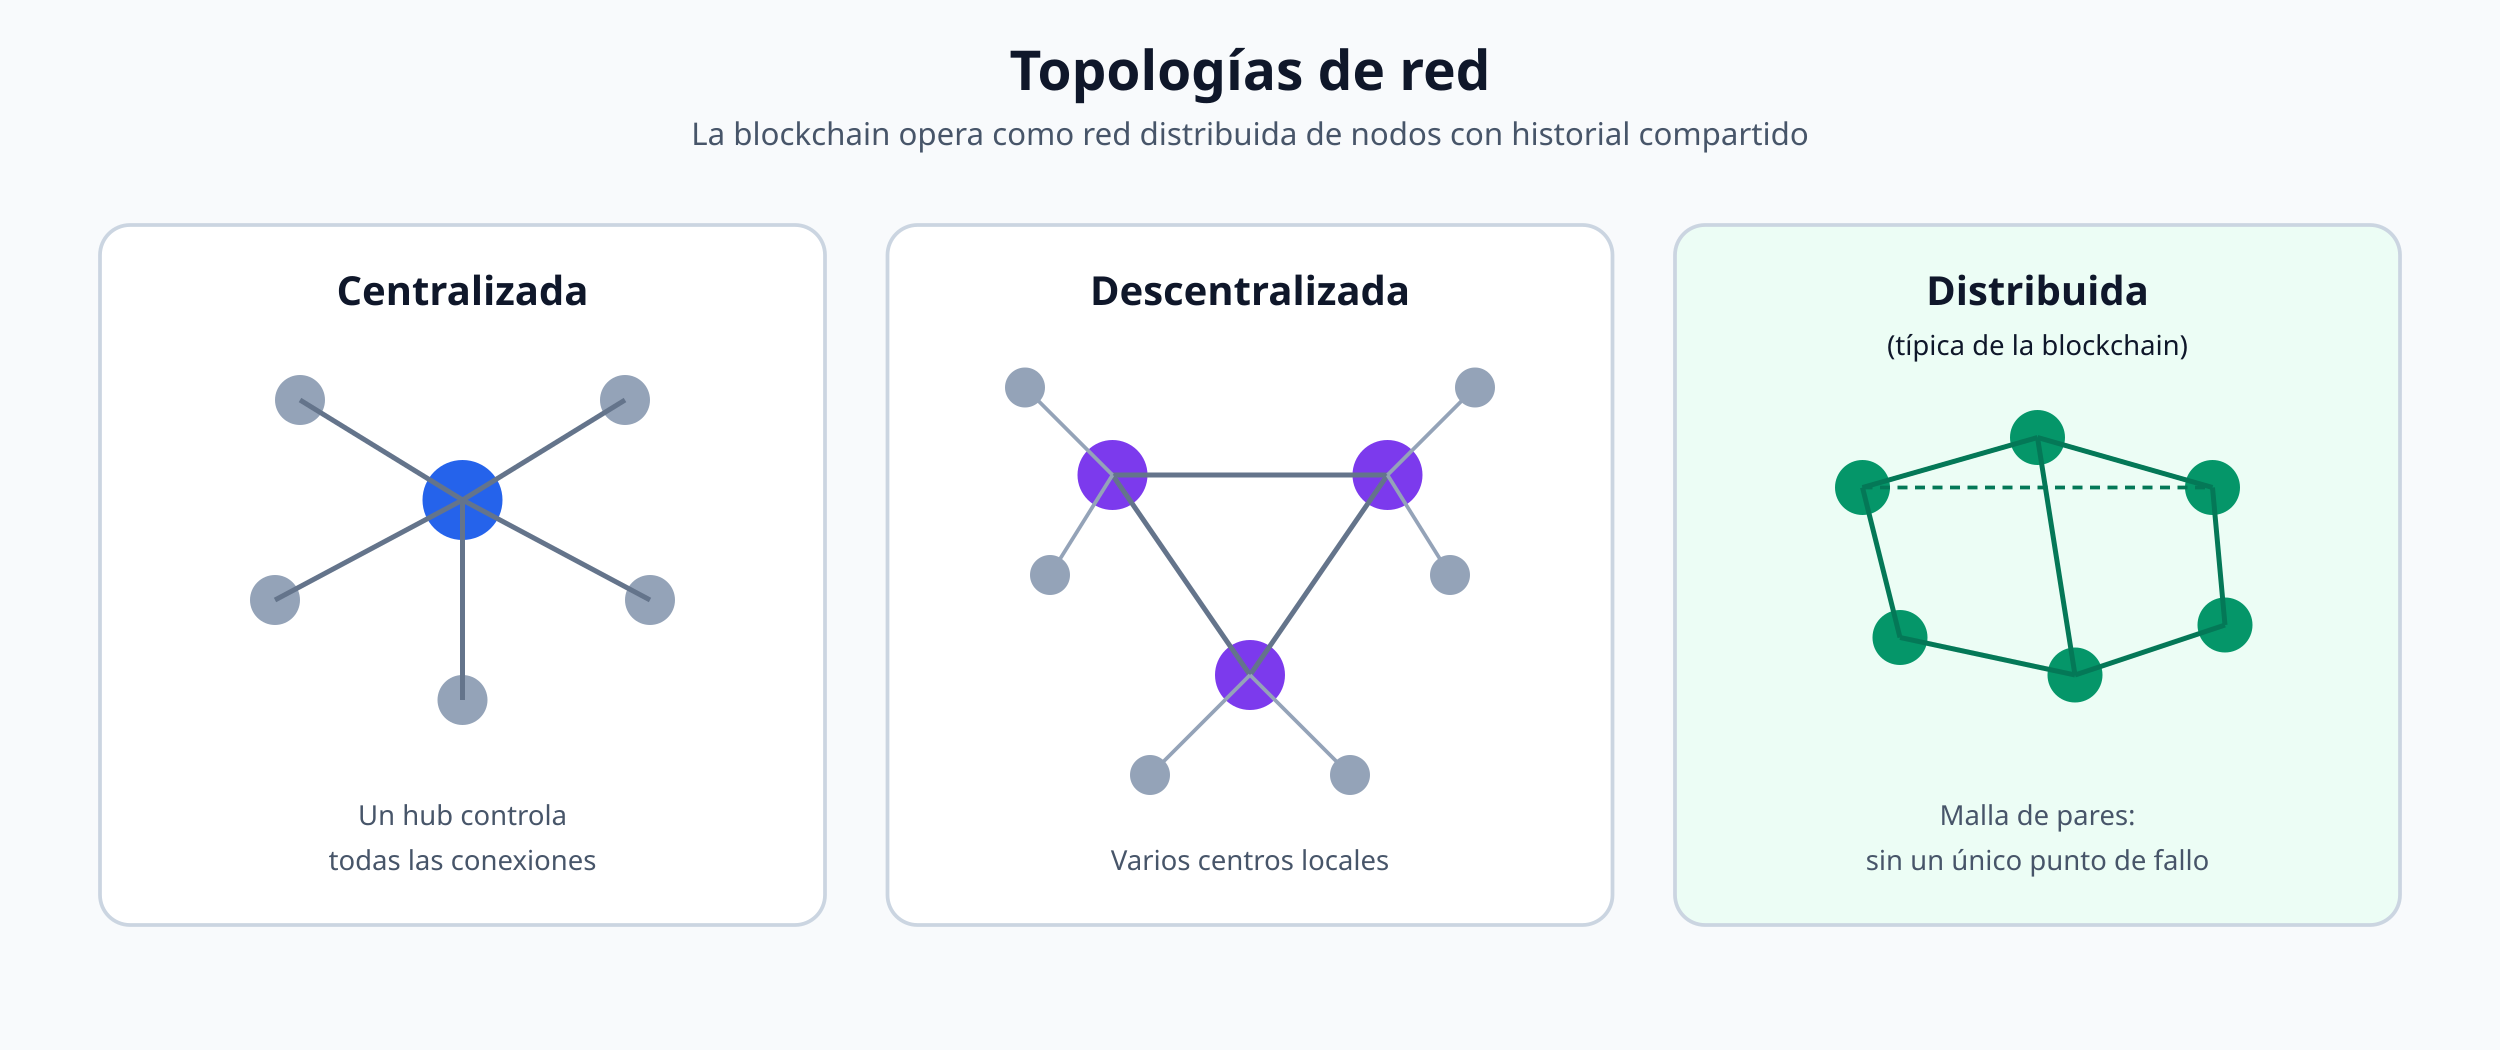
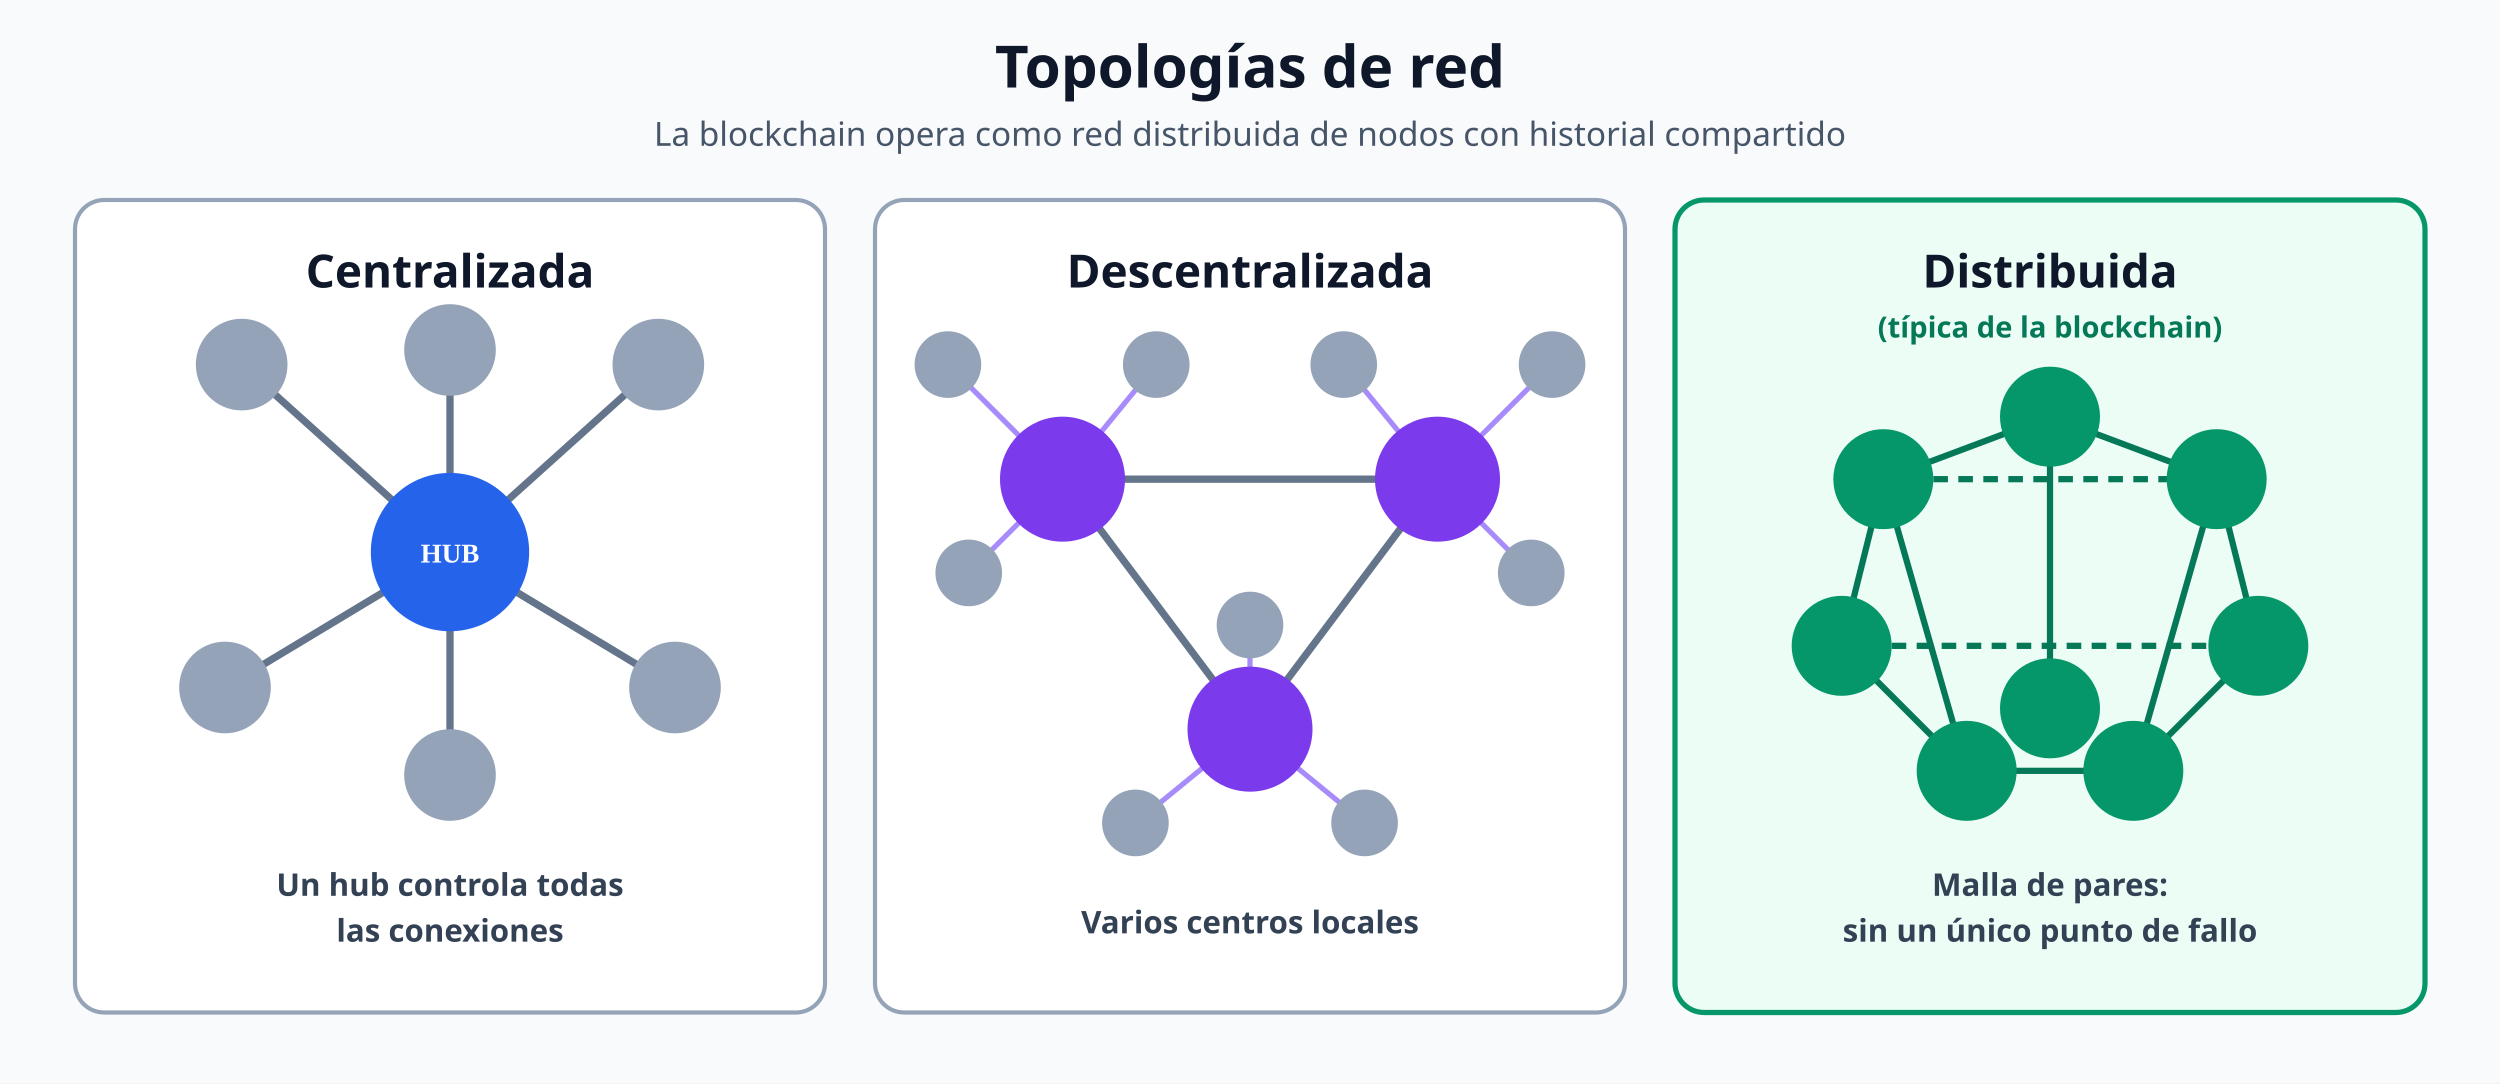
- <svg xmlns="http://www.w3.org/2000/svg" width="1000" height="420" viewBox="0 0 1000 420" role="img">
-   <rect width="1000" height="420" fill="#f8fafc" />
+ <svg xmlns="http://www.w3.org/2000/svg" width="1200" height="520" viewBox="0 0 1200 520" role="img" aria-labelledby="title desc">
+   <rect width="1200" height="520" fill="#f8fafc" />
  <defs>
-     <style type="text/css">.t{font-family:Segoe UI,system-ui,sans-serif;fill:#0f172a}.title{font-size:22px;font-weight:700}.h{font-size:16px;font-weight:700}.b{font-size:14px;font-weight:600}.s{font-size:12.5px}.xs{font-size:11px}.muted{fill:#475569}</style>
+     <style type="text/css">
+       .t { font-family: "Segoe UI", system-ui, sans-serif; fill: #0f172a; }
+       .title { font-size: 28px; font-weight: 800; }
+       .sub { font-size: 16px; font-weight: 500; fill: #475569; }
+       .h { font-size: 22px; font-weight: 800; }
+       .tag { font-size: 14px; font-weight: 700; fill: #047857; }
+       .cap { font-size: 15px; font-weight: 600; fill: #334155; }
+       .hub-label { font-size: 13px; font-weight: 700; fill: #fff; }
+     </style>
  </defs>
-   <defs>
-     <marker id="m" markerWidth="8" markerHeight="8" refX="6" refY="3" orient="auto">
-       <path d="M0,0 L6,3 L0,6 Z" fill="#334155" />
-     </marker>
-   </defs>
-   <text class="t title" x="500" y="36" text-anchor="middle">Topologías de red</text>
-   <text class="t s muted" x="500" y="58" text-anchor="middle">La blockchain opera como red distribuida de nodos con historial compartido</text>
-   <rect x="40" y="90" width="290" height="280" rx="12" fill="#fff" stroke="#cbd5e1" stroke-width="1.5" />
-   <text class="t h" x="185" y="122" text-anchor="middle">Centralizada</text>
-   <circle cx="185" cy="200" r="16" fill="#2563eb" />
-   <circle cx="120" cy="160" r="10" fill="#94a3b8" />
-   <line x1="185" y1="200" x2="120" y2="160" stroke="#64748b" stroke-width="2" />
-   <circle cx="250" cy="160" r="10" fill="#94a3b8" />
-   <line x1="185" y1="200" x2="250" y2="160" stroke="#64748b" stroke-width="2" />
-   <circle cx="110" cy="240" r="10" fill="#94a3b8" />
-   <line x1="185" y1="200" x2="110" y2="240" stroke="#64748b" stroke-width="2" />
-   <circle cx="260" cy="240" r="10" fill="#94a3b8" />
-   <line x1="185" y1="200" x2="260" y2="240" stroke="#64748b" stroke-width="2" />
-   <circle cx="185" cy="280" r="10" fill="#94a3b8" />
-   <line x1="185" y1="200" x2="185" y2="280" stroke="#64748b" stroke-width="2" />
-   <text class="t xs muted" x="185" y="330" text-anchor="middle">Un hub controla</text>
-   <text class="t xs muted" x="185" y="348" text-anchor="middle">todas las conexiones</text>
-   <rect x="355" y="90" width="290" height="280" rx="12" fill="#fff" stroke="#cbd5e1" stroke-width="1.5" />
-   <text class="t h" x="500" y="122" text-anchor="middle">Descentralizada</text>
-   <circle cx="445" cy="190" r="14" fill="#7c3aed" />
-   <circle cx="555" cy="190" r="14" fill="#7c3aed" />
-   <circle cx="500" cy="270" r="14" fill="#7c3aed" />
-   <line x1="445" y1="190" x2="555" y2="190" stroke="#64748b" stroke-width="2" />
-   <line x1="445" y1="190" x2="500" y2="270" stroke="#64748b" stroke-width="2" />
-   <line x1="555" y1="190" x2="500" y2="270" stroke="#64748b" stroke-width="2" />
-   <circle cx="410" cy="155" r="8" fill="#94a3b8" />
-   <line x1="445" y1="190" x2="410" y2="155" stroke="#94a3b8" stroke-width="1.5" />
-   <circle cx="420" cy="230" r="8" fill="#94a3b8" />
-   <line x1="445" y1="190" x2="420" y2="230" stroke="#94a3b8" stroke-width="1.5" />
-   <circle cx="590" cy="155" r="8" fill="#94a3b8" />
-   <line x1="555" y1="190" x2="590" y2="155" stroke="#94a3b8" stroke-width="1.5" />
-   <circle cx="580" cy="230" r="8" fill="#94a3b8" />
-   <line x1="555" y1="190" x2="580" y2="230" stroke="#94a3b8" stroke-width="1.5" />
-   <circle cx="460" cy="310" r="8" fill="#94a3b8" />
-   <line x1="500" y1="270" x2="460" y2="310" stroke="#94a3b8" stroke-width="1.5" />
-   <circle cx="540" cy="310" r="8" fill="#94a3b8" />
-   <line x1="500" y1="270" x2="540" y2="310" stroke="#94a3b8" stroke-width="1.5" />
-   <text class="t xs muted" x="500" y="348" text-anchor="middle">Varios centros locales</text>
-   <rect x="670" y="90" width="290" height="280" rx="12" fill="#ecfdf5" stroke="#cbd5e1" stroke-width="1.5" />
-   <text class="t h" x="815" y="122" text-anchor="middle">Distribuida</text>
-   <text class="t xs" x="815" y="142" text-anchor="middle" fill="#047857">(típica de la blockchain)</text>
-   <circle cx="745" cy="195" r="11" fill="#059669" />
-   <circle cx="815" cy="175" r="11" fill="#059669" />
-   <circle cx="885" cy="195" r="11" fill="#059669" />
-   <circle cx="760" cy="255" r="11" fill="#059669" />
-   <circle cx="830" cy="270" r="11" fill="#059669" />
-   <circle cx="890" cy="250" r="11" fill="#059669" />
-   <line x1="745" y1="195" x2="815" y2="175" stroke="#047857" stroke-width="2" />
-   <line x1="815" y1="175" x2="885" y2="195" stroke="#047857" stroke-width="2" />
-   <line x1="745" y1="195" x2="760" y2="255" stroke="#047857" stroke-width="2" />
-   <line x1="815" y1="175" x2="830" y2="270" stroke="#047857" stroke-width="2" />
-   <line x1="885" y1="195" x2="890" y2="250" stroke="#047857" stroke-width="2" />
-   <line x1="760" y1="255" x2="830" y2="270" stroke="#047857" stroke-width="2" />
-   <line x1="830" y1="270" x2="890" y2="250" stroke="#047857" stroke-width="2" />
-   <line x1="745" y1="195" x2="885" y2="195" stroke="#047857" stroke-width="1.5" stroke-dasharray="4 3" />
-   <text class="t xs muted" x="815" y="330" text-anchor="middle">Malla de pares:</text>
-   <text class="t xs muted" x="815" y="348" text-anchor="middle">sin un único punto de fallo</text>
+   <text class="t title" x="600" y="42" text-anchor="middle">Topologías de red</text>
+   <text class="t sub" x="600" y="70" text-anchor="middle">La blockchain opera como red distribuida de nodos con historial compartido</text>
+   <rect x="36" y="96" width="360" height="390" rx="14" fill="#ffffff" stroke="#94a3b8" stroke-width="2" />
+   <text class="t h" x="216" y="138" text-anchor="middle">Centralizada</text>
+   <line x1="216" y1="265" x2="116" y2="175" stroke="#64748b" stroke-width="3.5" />
+   <line x1="216" y1="265" x2="216" y2="168" stroke="#64748b" stroke-width="3.5" />
+   <line x1="216" y1="265" x2="316" y2="175" stroke="#64748b" stroke-width="3.5" />
+   <line x1="216" y1="265" x2="108" y2="330" stroke="#64748b" stroke-width="3.5" />
+   <line x1="216" y1="265" x2="324" y2="330" stroke="#64748b" stroke-width="3.5" />
+   <line x1="216" y1="265" x2="216" y2="372" stroke="#64748b" stroke-width="3.5" />
+   <circle cx="116" cy="175" r="22" fill="#94a3b8" />
+   <circle cx="216" cy="168" r="22" fill="#94a3b8" />
+   <circle cx="316" cy="175" r="22" fill="#94a3b8" />
+   <circle cx="108" cy="330" r="22" fill="#94a3b8" />
+   <circle cx="324" cy="330" r="22" fill="#94a3b8" />
+   <circle cx="216" cy="372" r="22" fill="#94a3b8" />
+   <circle cx="216" cy="265" r="38" fill="#2563eb" />
+   <text class="hub-label" x="216" y="270" text-anchor="middle">HUB</text>
+   <text class="t cap" x="216" y="430" text-anchor="middle">Un hub controla todas</text>
+   <text class="t cap" x="216" y="452" text-anchor="middle">las conexiones</text>
+   <rect x="420" y="96" width="360" height="390" rx="14" fill="#ffffff" stroke="#94a3b8" stroke-width="2" />
+   <text class="t h" x="600" y="138" text-anchor="middle">Descentralizada</text>
+   <line x1="510" y1="230" x2="690" y2="230" stroke="#64748b" stroke-width="3.5" />
+   <line x1="510" y1="230" x2="600" y2="350" stroke="#64748b" stroke-width="3.5" />
+   <line x1="690" y1="230" x2="600" y2="350" stroke="#64748b" stroke-width="3.5" />
+   <line x1="510" y1="230" x2="455" y2="175" stroke="#a78bfa" stroke-width="2.5" />
+   <line x1="510" y1="230" x2="465" y2="275" stroke="#a78bfa" stroke-width="2.5" />
+   <line x1="510" y1="230" x2="555" y2="175" stroke="#a78bfa" stroke-width="2.5" />
+   <circle cx="455" cy="175" r="16" fill="#94a3b8" />
+   <circle cx="465" cy="275" r="16" fill="#94a3b8" />
+   <circle cx="555" cy="175" r="16" fill="#94a3b8" />
+   <circle cx="510" cy="230" r="30" fill="#7c3aed" />
+   <line x1="690" y1="230" x2="645" y2="175" stroke="#a78bfa" stroke-width="2.5" />
+   <line x1="690" y1="230" x2="745" y2="175" stroke="#a78bfa" stroke-width="2.5" />
+   <line x1="690" y1="230" x2="735" y2="275" stroke="#a78bfa" stroke-width="2.5" />
+   <circle cx="645" cy="175" r="16" fill="#94a3b8" />
+   <circle cx="745" cy="175" r="16" fill="#94a3b8" />
+   <circle cx="735" cy="275" r="16" fill="#94a3b8" />
+   <circle cx="690" cy="230" r="30" fill="#7c3aed" />
+   <line x1="600" y1="350" x2="545" y2="395" stroke="#a78bfa" stroke-width="2.5" />
+   <line x1="600" y1="350" x2="655" y2="395" stroke="#a78bfa" stroke-width="2.5" />
+   <line x1="600" y1="350" x2="600" y2="300" stroke="#a78bfa" stroke-width="2.5" />
+   <circle cx="545" cy="395" r="16" fill="#94a3b8" />
+   <circle cx="655" cy="395" r="16" fill="#94a3b8" />
+   <circle cx="600" cy="300" r="16" fill="#94a3b8" />
+   <circle cx="600" cy="350" r="30" fill="#7c3aed" />
+   <text class="t cap" x="600" y="448" text-anchor="middle">Varios centros locales</text>
+   <rect x="804" y="96" width="360" height="390" rx="14" fill="#ecfdf5" stroke="#059669" stroke-width="2.5" />
+   <text class="t h" x="984" y="138" text-anchor="middle">Distribuida</text>
+   <text class="t tag" x="984" y="162" text-anchor="middle">(típica de la blockchain)</text>
+   <g stroke="#047857" stroke-width="3" fill="none">
+     <line x1="904" y1="230" x2="984" y2="200" />
+     <line x1="984" y1="200" x2="1064" y2="230" />
+     <line x1="1064" y1="230" x2="1084" y2="310" />
+     <line x1="1084" y1="310" x2="1024" y2="370" />
+     <line x1="1024" y1="370" x2="944" y2="370" />
+     <line x1="944" y1="370" x2="884" y2="310" />
+     <line x1="884" y1="310" x2="904" y2="230" />
+     <line x1="904" y1="230" x2="944" y2="370" />
+     <line x1="1064" y1="230" x2="1024" y2="370" />
+     <line x1="904" y1="230" x2="1064" y2="230" stroke-dasharray="7 5" />
+     <line x1="884" y1="310" x2="1084" y2="310" stroke-dasharray="7 5" />
+     <line x1="984" y1="200" x2="984" y2="340" />
+   </g>
+   <circle cx="904" cy="230" r="24" fill="#059669" />
+   <circle cx="984" cy="200" r="24" fill="#059669" />
+   <circle cx="1064" cy="230" r="24" fill="#059669" />
+   <circle cx="1084" cy="310" r="24" fill="#059669" />
+   <circle cx="1024" cy="370" r="24" fill="#059669" />
+   <circle cx="944" cy="370" r="24" fill="#059669" />
+   <circle cx="884" cy="310" r="24" fill="#059669" />
+   <circle cx="984" cy="340" r="24" fill="#059669" />
+   <text class="t cap" x="984" y="430" text-anchor="middle">Malla de pares:</text>
+   <text class="t cap" x="984" y="452" text-anchor="middle">sin un único punto de fallo</text>
</svg>
